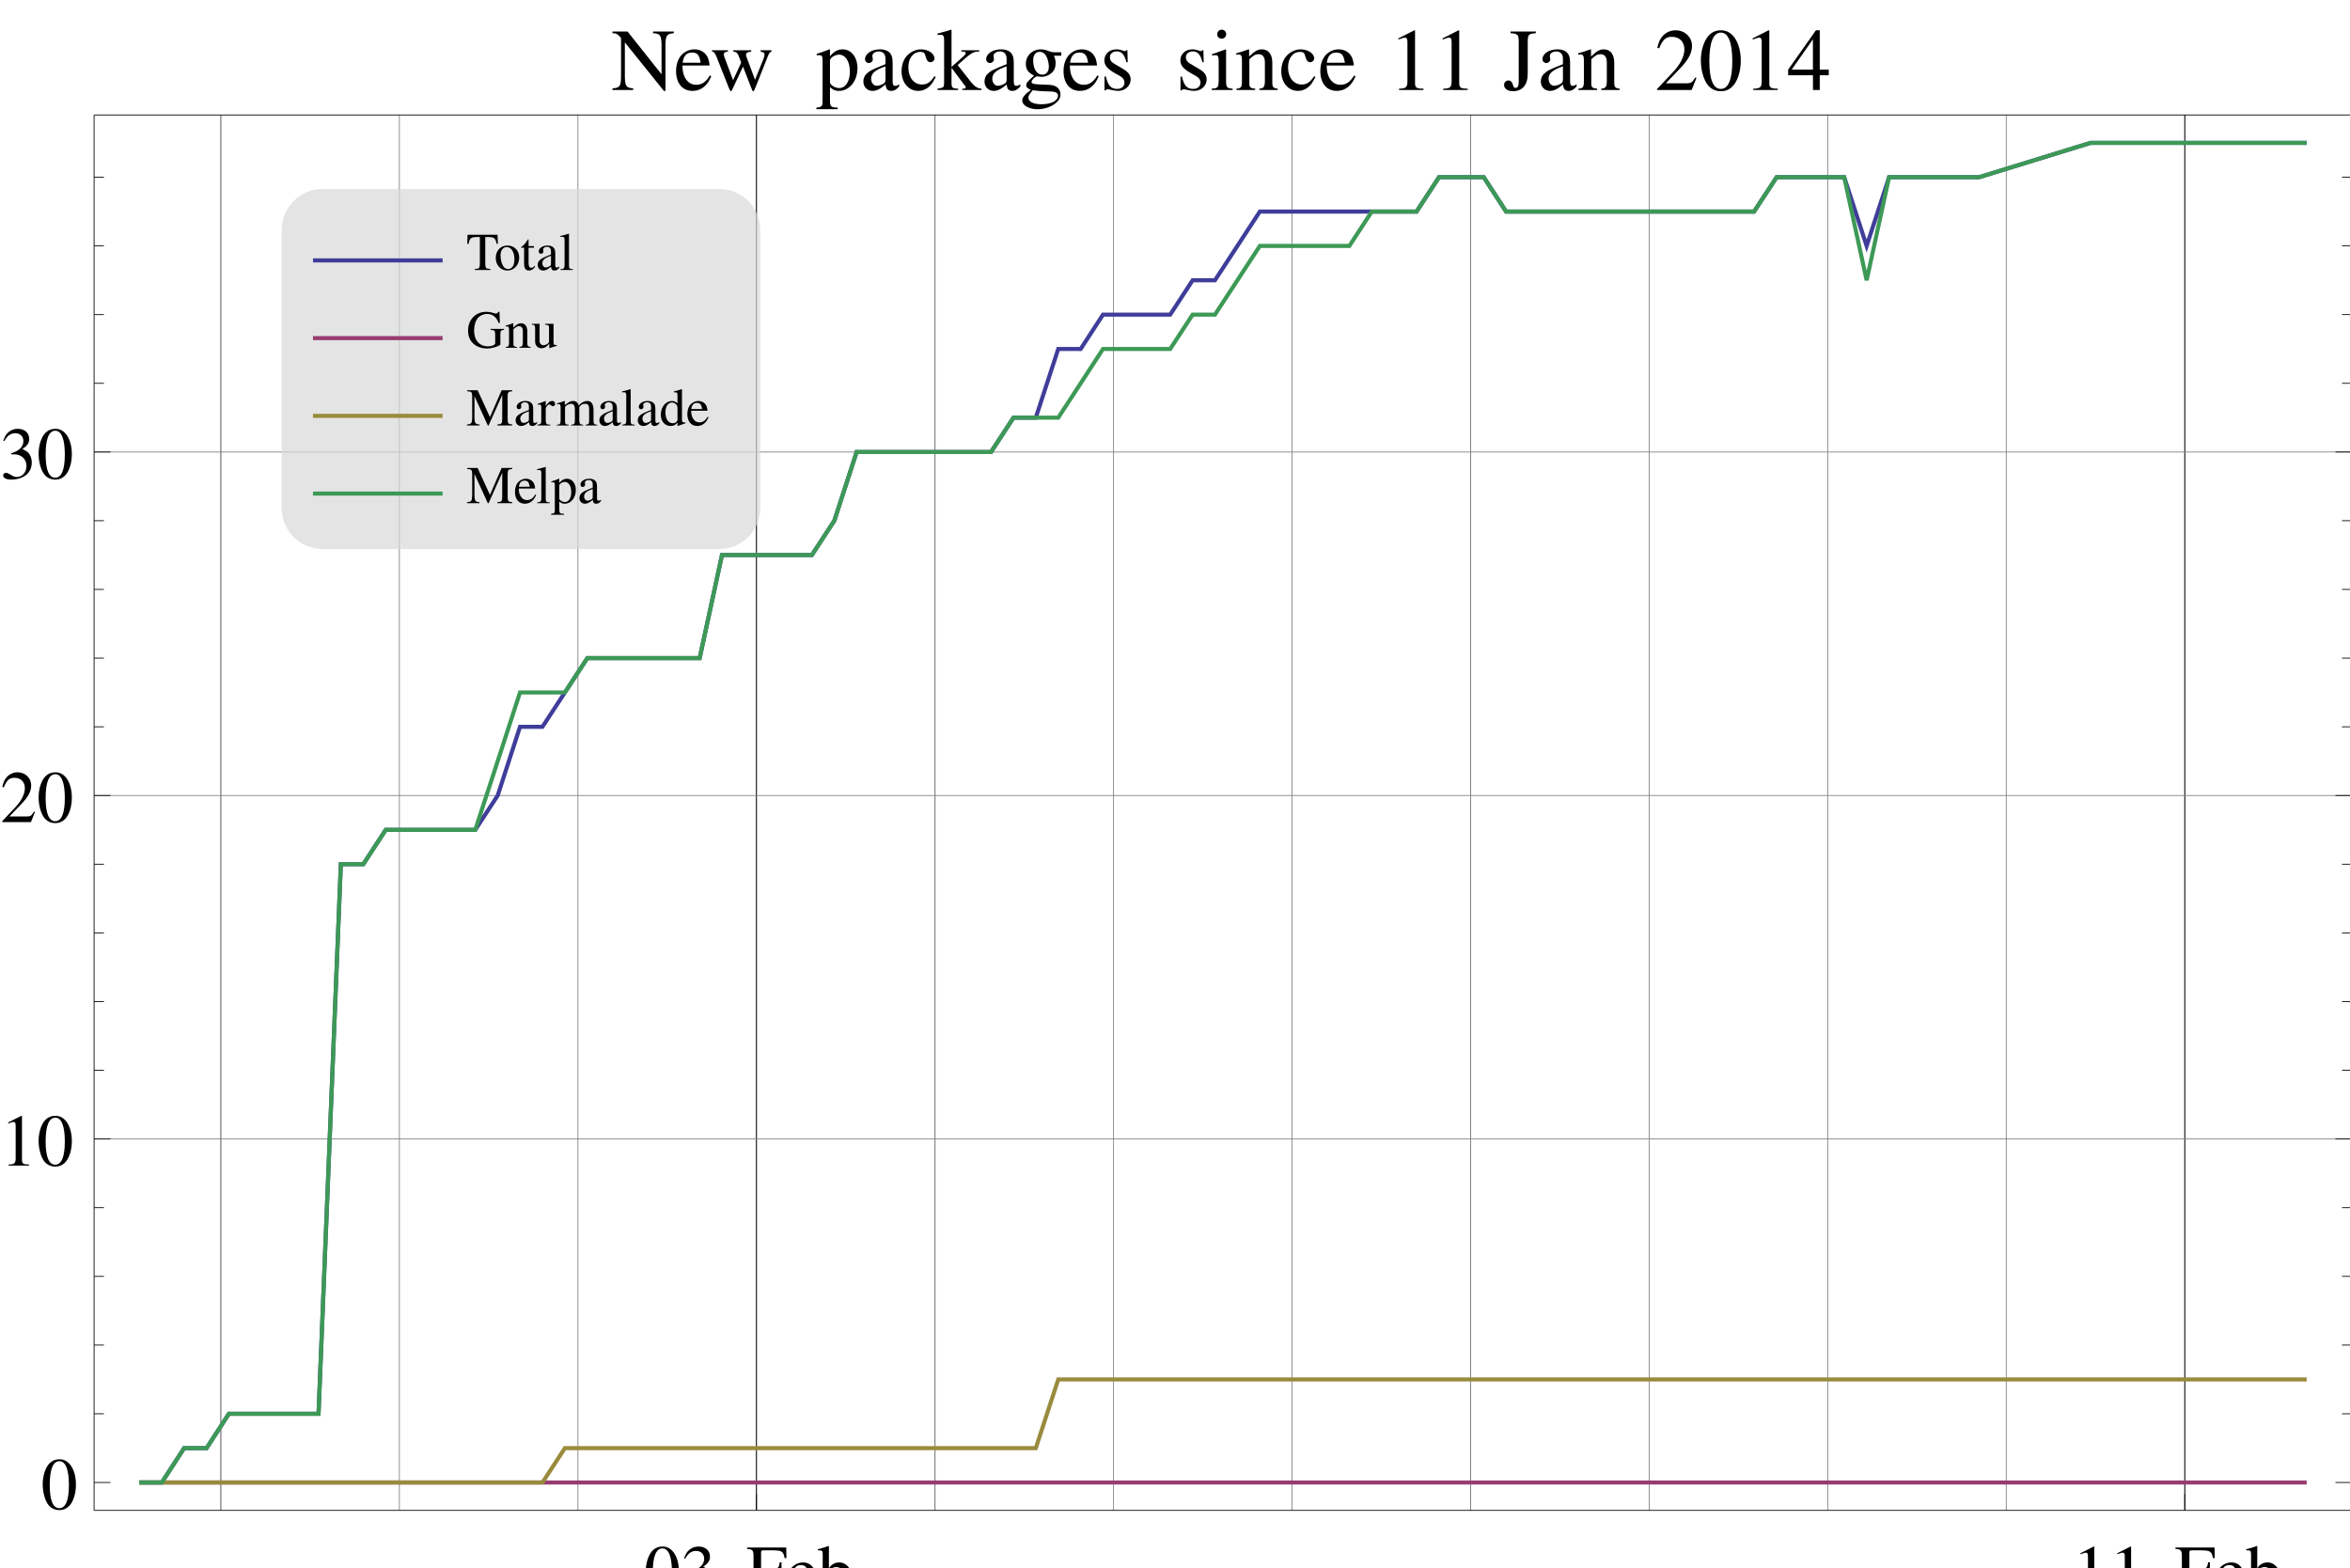
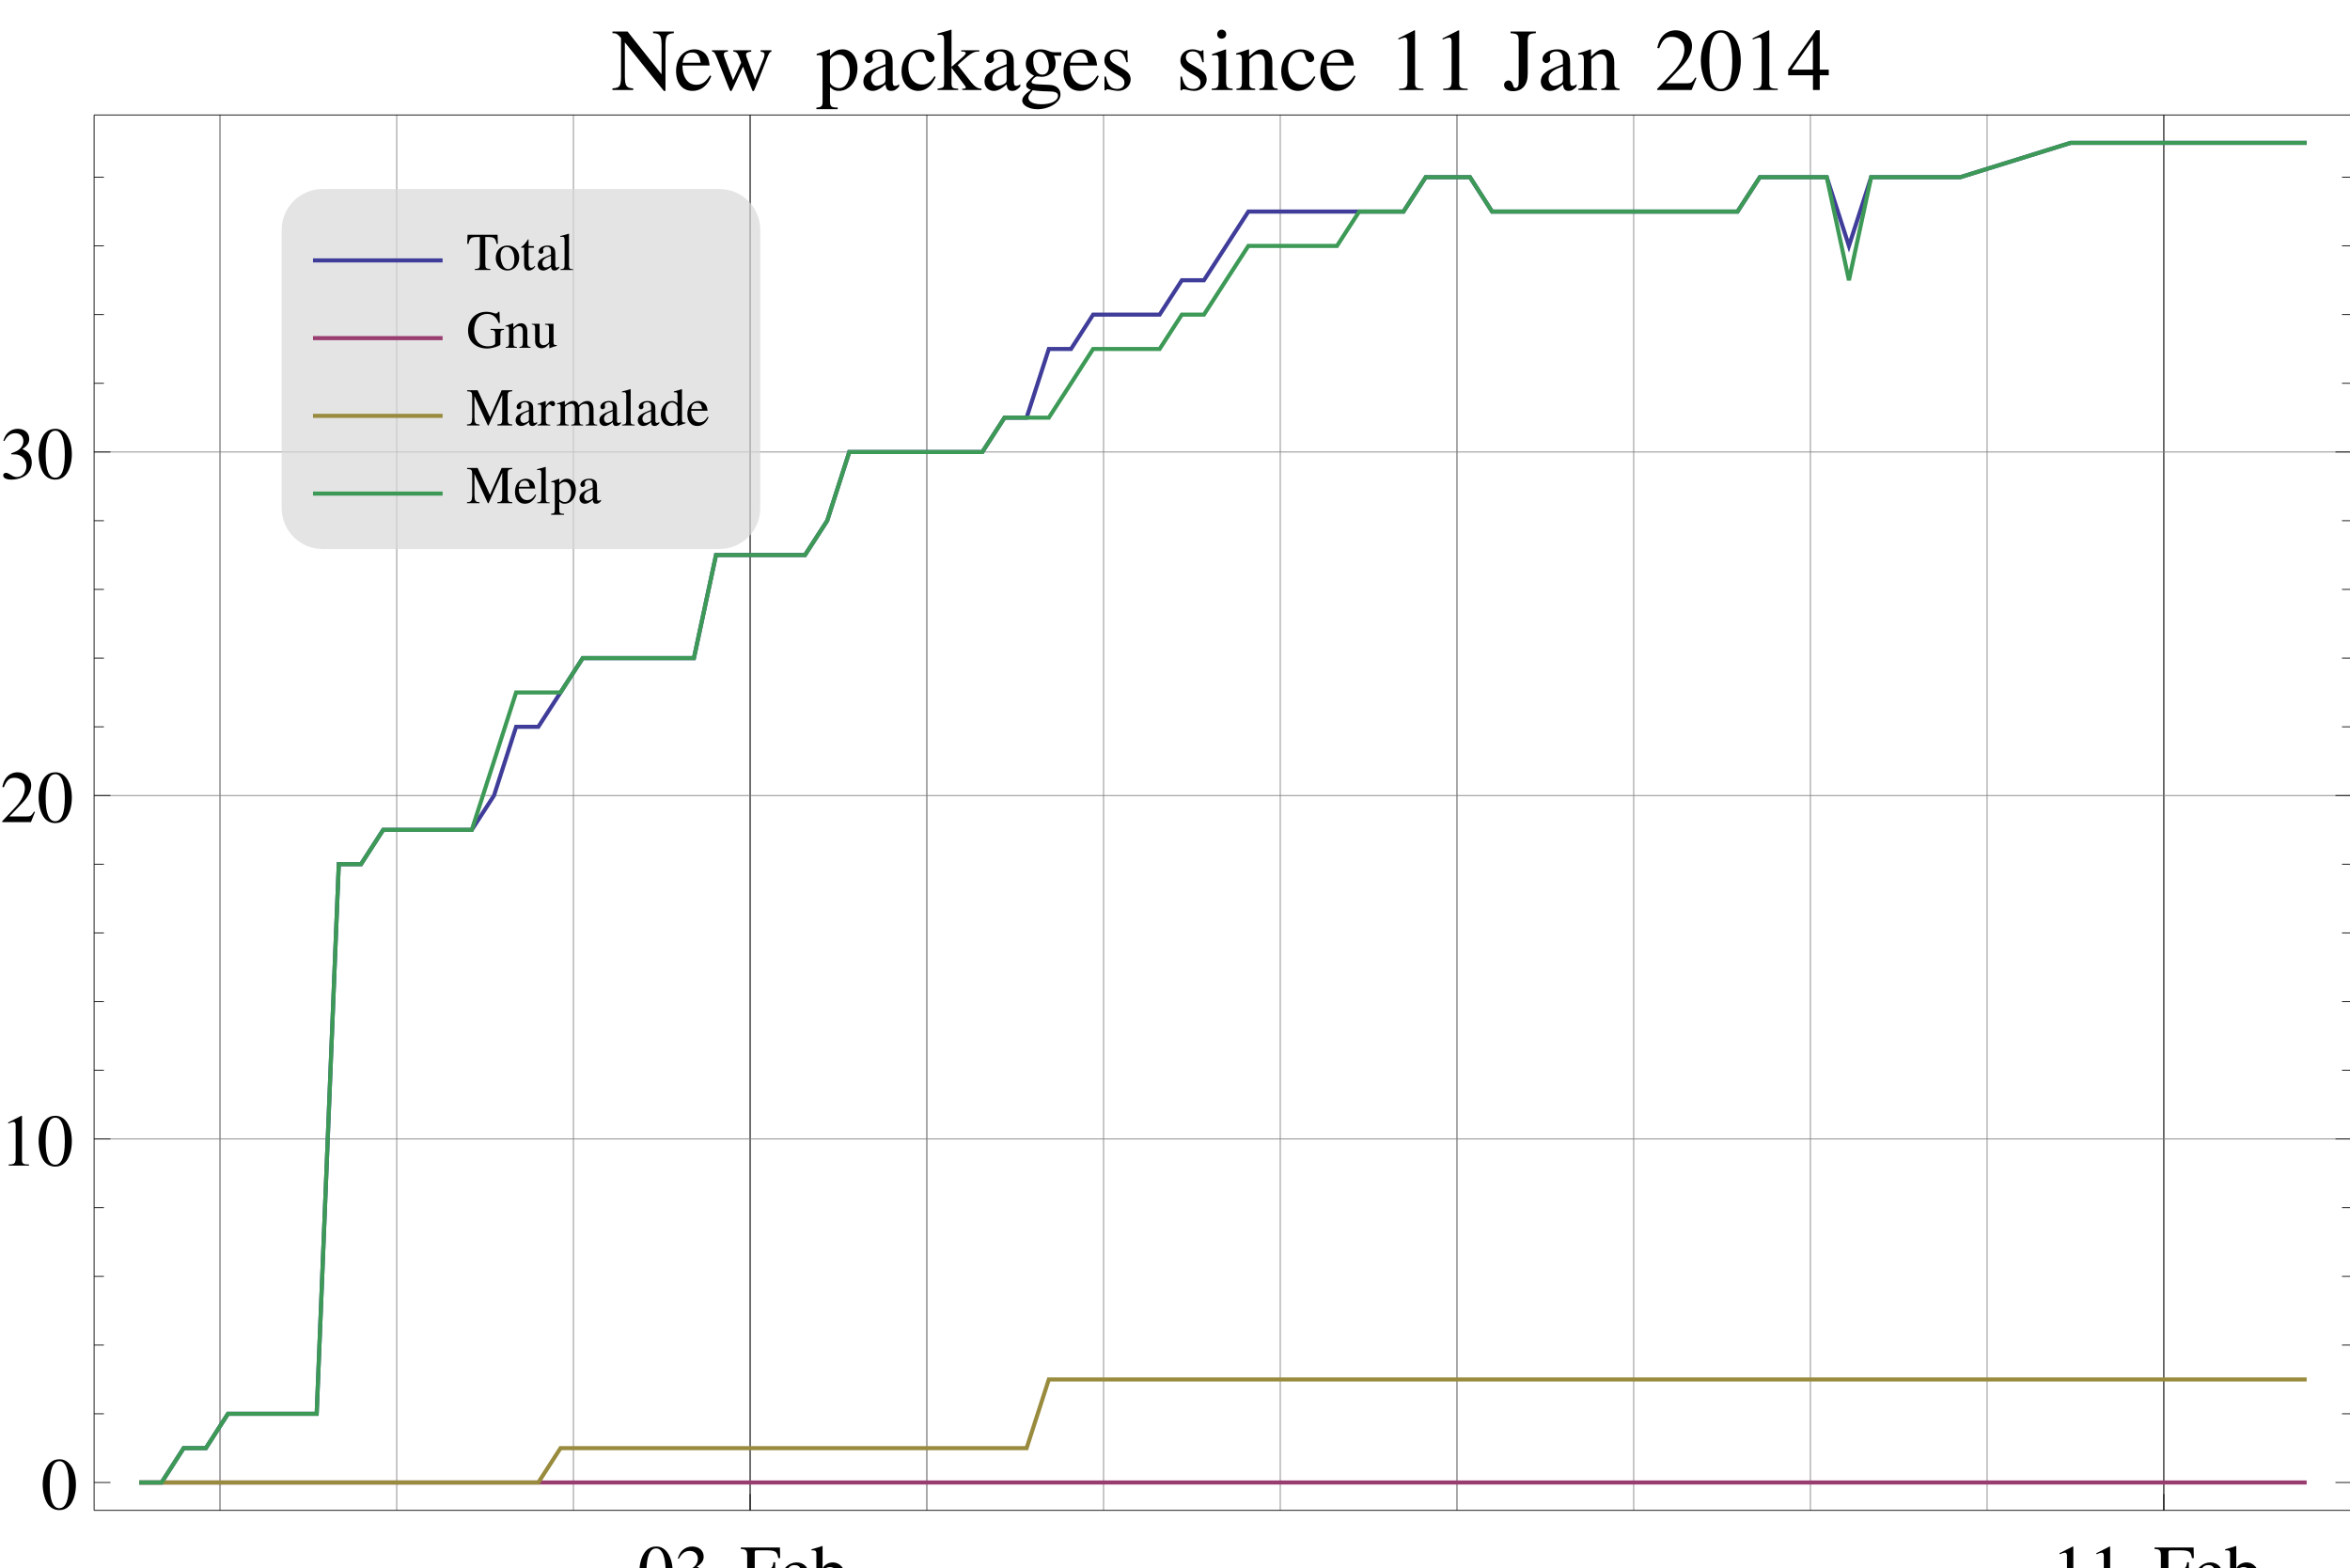
<svg xmlns="http://www.w3.org/2000/svg" version="1.1">
  <g transform="translate(-0, -0)">
    <g transform="matrix(1, 0, 0, 1, 0, 0)" clip-path="url(#cp1)">
      <clipPath id="cp1">
-         <polygon points="23,28 23,370 575,370 575,28 " />
-       </clipPath>
-       <polyline fill="none" stroke-opacity="1" stroke-width="0.2px" stroke="rgb(50.001%,50.001%,50.001%)" points="53.981,369.193 53.981,28.1 " />
+         <polygon points="22,28 22,370 575,370 575,28 " />
+       </clipPath>
+       <polyline fill="none" stroke-opacity="1" stroke-width="0.2px" stroke="rgb(50.001%,50.001%,50.001%)" points="53.777,369.193 53.777,28.1 " />
    </g>
    <g transform="matrix(1, 0, 0, 1, 0, 0)" clip-path="url(#cp2)">
      <clipPath id="cp2">
-         <polygon points="23,28 23,370 575,370 575,28 " />
-       </clipPath>
-       <polyline fill="none" stroke-opacity="1" stroke-width="0.2px" stroke="rgb(50.001%,50.001%,50.001%)" points="53.981,369.193 53.981,28.1 " />
+         <polygon points="22,28 22,370 575,370 575,28 " />
+       </clipPath>
+       <polyline fill="none" stroke-opacity="1" stroke-width="0.2px" stroke="rgb(50.001%,50.001%,50.001%)" points="53.777,369.193 53.777,28.1 " />
    </g>
    <g transform="matrix(1, 0, 0, 1, 0, 0)" clip-path="url(#cp3)">
      <clipPath id="cp3">
-         <polygon points="23,28 23,370 575,370 575,28 " />
-       </clipPath>
-       <polyline fill="none" stroke-opacity="1" stroke-width="0.2px" stroke="rgb(50.001%,50.001%,50.001%)" points="97.625,369.193 97.625,28.1 " />
+         <polygon points="22,28 22,370 575,370 575,28 " />
+       </clipPath>
+       <polyline fill="none" stroke-opacity="1" stroke-width="0.2px" stroke="rgb(50.001%,50.001%,50.001%)" points="96.974,369.193 96.974,28.1 " />
    </g>
    <g transform="matrix(1, 0, 0, 1, 0, 0)" clip-path="url(#cp4)">
      <clipPath id="cp4">
-         <polygon points="23,28 23,370 575,370 575,28 " />
-       </clipPath>
-       <polyline fill="none" stroke-opacity="1" stroke-width="0.2px" stroke="rgb(50.001%,50.001%,50.001%)" points="141.27,369.193 141.27,28.1 " />
+         <polygon points="22,28 22,370 575,370 575,28 " />
+       </clipPath>
+       <polyline fill="none" stroke-opacity="1" stroke-width="0.2px" stroke="rgb(50.001%,50.001%,50.001%)" points="140.171,369.193 140.171,28.1 " />
    </g>
    <g transform="matrix(1, 0, 0, 1, 0, 0)" clip-path="url(#cp5)">
      <clipPath id="cp5">
-         <polygon points="23,28 23,370 575,370 575,28 " />
-       </clipPath>
-       <polyline fill="none" stroke-opacity="1" stroke-width="0.2px" stroke="rgb(50.001%,50.001%,50.001%)" points="184.914,369.193 184.914,28.1 " />
+         <polygon points="22,28 22,370 575,370 575,28 " />
+       </clipPath>
+       <polyline fill="none" stroke-opacity="1" stroke-width="0.2px" stroke="rgb(50.001%,50.001%,50.001%)" points="183.368,369.193 183.368,28.1 " />
    </g>
    <g transform="matrix(1, 0, 0, 1, 0, 0)" clip-path="url(#cp6)">
      <clipPath id="cp6">
-         <polygon points="23,28 23,370 575,370 575,28 " />
-       </clipPath>
-       <polyline fill="none" stroke-opacity="1" stroke-width="0.2px" stroke="rgb(50.001%,50.001%,50.001%)" points="228.558,369.193 228.558,28.1 " />
+         <polygon points="22,28 22,370 575,370 575,28 " />
+       </clipPath>
+       <polyline fill="none" stroke-opacity="1" stroke-width="0.2px" stroke="rgb(50.001%,50.001%,50.001%)" points="226.565,369.193 226.565,28.1 " />
    </g>
    <g transform="matrix(1, 0, 0, 1, 0, 0)" clip-path="url(#cp7)">
      <clipPath id="cp7">
-         <polygon points="23,28 23,370 575,370 575,28 " />
-       </clipPath>
-       <polyline fill="none" stroke-opacity="1" stroke-width="0.2px" stroke="rgb(50.001%,50.001%,50.001%)" points="228.558,369.193 228.558,28.1 " />
+         <polygon points="22,28 22,370 575,370 575,28 " />
+       </clipPath>
+       <polyline fill="none" stroke-opacity="1" stroke-width="0.2px" stroke="rgb(50.001%,50.001%,50.001%)" points="226.565,369.193 226.565,28.1 " />
    </g>
    <g transform="matrix(1, 0, 0, 1, 0, 0)" clip-path="url(#cp8)">
      <clipPath id="cp8">
-         <polygon points="23,28 23,370 575,370 575,28 " />
-       </clipPath>
-       <polyline fill="none" stroke-opacity="1" stroke-width="0.2px" stroke="rgb(50.001%,50.001%,50.001%)" points="272.203,369.193 272.203,28.1 " />
+         <polygon points="22,28 22,370 575,370 575,28 " />
+       </clipPath>
+       <polyline fill="none" stroke-opacity="1" stroke-width="0.2px" stroke="rgb(50.001%,50.001%,50.001%)" points="269.762,369.193 269.762,28.1 " />
    </g>
    <g transform="matrix(1, 0, 0, 1, 0, 0)" clip-path="url(#cp9)">
      <clipPath id="cp9">
-         <polygon points="23,28 23,370 575,370 575,28 " />
-       </clipPath>
-       <polyline fill="none" stroke-opacity="1" stroke-width="0.2px" stroke="rgb(50.001%,50.001%,50.001%)" points="315.847,369.193 315.847,28.1 " />
+         <polygon points="22,28 22,370 575,370 575,28 " />
+       </clipPath>
+       <polyline fill="none" stroke-opacity="1" stroke-width="0.2px" stroke="rgb(50.001%,50.001%,50.001%)" points="312.959,369.193 312.959,28.1 " />
    </g>
    <g transform="matrix(1, 0, 0, 1, 0, 0)" clip-path="url(#cp10)">
      <clipPath id="cp10">
-         <polygon points="23,28 23,370 575,370 575,28 " />
-       </clipPath>
-       <polyline fill="none" stroke-opacity="1" stroke-width="0.2px" stroke="rgb(50.001%,50.001%,50.001%)" points="359.491,369.193 359.491,28.1 " />
+         <polygon points="22,28 22,370 575,370 575,28 " />
+       </clipPath>
+       <polyline fill="none" stroke-opacity="1" stroke-width="0.2px" stroke="rgb(50.001%,50.001%,50.001%)" points="356.156,369.193 356.156,28.1 " />
    </g>
    <g transform="matrix(1, 0, 0, 1, 0, 0)" clip-path="url(#cp11)">
      <clipPath id="cp11">
-         <polygon points="23,28 23,370 575,370 575,28 " />
-       </clipPath>
-       <polyline fill="none" stroke-opacity="1" stroke-width="0.2px" stroke="rgb(50.001%,50.001%,50.001%)" points="359.491,369.193 359.491,28.1 " />
+         <polygon points="22,28 22,370 575,370 575,28 " />
+       </clipPath>
+       <polyline fill="none" stroke-opacity="1" stroke-width="0.2px" stroke="rgb(50.001%,50.001%,50.001%)" points="356.156,369.193 356.156,28.1 " />
    </g>
    <g transform="matrix(1, 0, 0, 1, 0, 0)" clip-path="url(#cp12)">
      <clipPath id="cp12">
-         <polygon points="23,28 23,370 575,370 575,28 " />
-       </clipPath>
-       <polyline fill="none" stroke-opacity="1" stroke-width="0.2px" stroke="rgb(50.001%,50.001%,50.001%)" points="403.136,369.193 403.136,28.1 " />
+         <polygon points="22,28 22,370 575,370 575,28 " />
+       </clipPath>
+       <polyline fill="none" stroke-opacity="1" stroke-width="0.2px" stroke="rgb(50.001%,50.001%,50.001%)" points="399.353,369.193 399.353,28.1 " />
    </g>
    <g transform="matrix(1, 0, 0, 1, 0, 0)" clip-path="url(#cp13)">
      <clipPath id="cp13">
-         <polygon points="23,28 23,370 575,370 575,28 " />
-       </clipPath>
-       <polyline fill="none" stroke-opacity="1" stroke-width="0.2px" stroke="rgb(50.001%,50.001%,50.001%)" points="446.78,369.193 446.78,28.1 " />
+         <polygon points="22,28 22,370 575,370 575,28 " />
+       </clipPath>
+       <polyline fill="none" stroke-opacity="1" stroke-width="0.2px" stroke="rgb(50.001%,50.001%,50.001%)" points="442.55,369.193 442.55,28.1 " />
    </g>
    <g transform="matrix(1, 0, 0, 1, 0, 0)" clip-path="url(#cp14)">
      <clipPath id="cp14">
-         <polygon points="23,28 23,370 575,370 575,28 " />
-       </clipPath>
-       <polyline fill="none" stroke-opacity="1" stroke-width="0.2px" stroke="rgb(50.001%,50.001%,50.001%)" points="490.424,369.193 490.424,28.1 " />
+         <polygon points="22,28 22,370 575,370 575,28 " />
+       </clipPath>
+       <polyline fill="none" stroke-opacity="1" stroke-width="0.2px" stroke="rgb(50.001%,50.001%,50.001%)" points="485.747,369.193 485.747,28.1 " />
    </g>
    <g transform="matrix(1, 0, 0, 1, 0, 0)" clip-path="url(#cp15)">
      <clipPath id="cp15">
-         <polygon points="23,28 23,370 575,370 575,28 " />
-       </clipPath>
-       <polyline fill="none" stroke-opacity="1" stroke-width="0.2px" stroke="rgb(50.001%,50.001%,50.001%)" points="534.069,369.193 534.069,28.1 " />
+         <polygon points="22,28 22,370 575,370 575,28 " />
+       </clipPath>
+       <polyline fill="none" stroke-opacity="1" stroke-width="0.2px" stroke="rgb(50.001%,50.001%,50.001%)" points="528.944,369.193 528.944,28.1 " />
    </g>
    <g transform="matrix(1, 0, 0, 1, 0, 0)" clip-path="url(#cp16)">
      <clipPath id="cp16">
-         <polygon points="23,28 23,370 575,370 575,28 " />
-       </clipPath>
-       <polyline fill="none" stroke-opacity="1" stroke-width="0.2px" stroke="rgb(0%,0%,0%)" points="184.914,369.193 184.914,28.1 " />
+         <polygon points="22,28 22,370 575,370 575,28 " />
+       </clipPath>
+       <polyline fill="none" stroke-opacity="1" stroke-width="0.2px" stroke="rgb(0%,0%,0%)" points="183.368,369.193 183.368,28.1 " />
    </g>
    <g transform="matrix(1, 0, 0, 1, 0, 0)" clip-path="url(#cp17)">
      <clipPath id="cp17">
-         <polygon points="23,28 23,370 575,370 575,28 " />
-       </clipPath>
-       <polyline fill="none" stroke-opacity="1" stroke-width="0.2px" stroke="rgb(0%,0%,0%)" points="534.069,369.193 534.069,28.1 " />
+         <polygon points="22,28 22,370 575,370 575,28 " />
+       </clipPath>
+       <polyline fill="none" stroke-opacity="1" stroke-width="0.2px" stroke="rgb(0%,0%,0%)" points="528.944,369.193 528.944,28.1 " />
    </g>
    <g transform="matrix(1, 0, 0, 1, 0, 0)" clip-path="url(#cp18)">
      <clipPath id="cp18">
-         <polygon points="23,28 23,370 575,370 575,28 " />
+         <polygon points="22,28 22,370 575,370 575,28 " />
      </clipPath>
      <polyline fill="none" stroke-opacity="1" stroke-width="0.2px" stroke="rgb(50.001%,50.001%,50.001%)" points="23,278.41 574.9,278.41 " />
    </g>
    <g transform="matrix(1, 0, 0, 1, 0, 0)" clip-path="url(#cp19)">
      <clipPath id="cp19">
-         <polygon points="23,28 23,370 575,370 575,28 " />
+         <polygon points="22,28 22,370 575,370 575,28 " />
      </clipPath>
      <polyline fill="none" stroke-opacity="1" stroke-width="0.2px" stroke="rgb(50.001%,50.001%,50.001%)" points="23,194.448 574.9,194.448 " />
    </g>
    <g transform="matrix(1, 0, 0, 1, 0, 0)" clip-path="url(#cp20)">
      <clipPath id="cp20">
-         <polygon points="23,28 23,370 575,370 575,28 " />
+         <polygon points="22,28 22,370 575,370 575,28 " />
      </clipPath>
      <polyline fill="none" stroke-opacity="1" stroke-width="0.2px" stroke="rgb(50.001%,50.001%,50.001%)" points="23,110.487 574.9,110.487 " />
    </g>
    <g transform="matrix(1, 0, 0, 1, 0, 0)" clip-path="url(#cp21)">
      <clipPath id="cp21">
-         <polygon points="23,28 23,370 575,370 575,28 " />
-       </clipPath>
-       <polyline fill="none" stroke-opacity="1" stroke-width="1px" stroke="rgb(24.72%,23.999%,60%)" points="34.038,362.371 39.554,362.371 45.01,353.975 50.496,353.975 55.951,345.579 61.437,345.579 66.923,345.579 72.378,345.579 77.864,345.579 83.32,211.241 88.806,211.241 94.291,202.845 99.747,202.845 105.233,202.845 110.719,202.845 116.174,202.845 121.66,194.448 127.116,177.656 132.601,177.656 138.087,169.26 143.573,160.864 149.059,160.864 154.605,160.864 160.061,160.864 165.547,160.864 171.033,160.864 176.488,135.675 182.035,135.675 187.521,135.675 192.976,135.675 198.462,135.675 203.948,127.279 209.403,110.487 214.889,110.487 220.345,110.487 225.831,110.487 231.316,110.487 236.772,110.487 242.258,110.487 247.744,102.091 253.199,102.091 258.685,85.299 264.171,85.299 269.626,76.903 275.112,76.903 280.568,76.903 286.054,76.903 291.54,68.506 296.995,68.506 302.481,60.11 307.967,51.714 313.422,51.714 318.908,51.714 324.364,51.714 329.85,51.714 335.335,51.714 340.791,51.714 346.277,51.714 351.763,43.318 357.218,43.318 362.704,43.318 368.16,51.714 373.645,51.714 379.131,51.714 384.587,51.714 390.133,51.714 395.68,51.714 401.196,51.714 406.742,51.714 412.228,51.714 417.775,51.714 423.261,51.714 428.777,51.714 434.293,43.318 439.809,43.318 445.325,43.318 450.811,43.318 456.297,60.11 461.783,43.318 467.269,43.318 472.785,43.318 478.301,43.318 483.787,43.318 511.034,34.922 514.52,34.922 520.066,34.922 525.522,34.922 531.008,34.922 536.493,34.922 541.979,34.922 547.435,34.922 552.921,34.922 558.376,34.922 563.862,34.922 " />
-       <polyline fill="none" stroke-opacity="1" stroke-width="1px" stroke="rgb(60%,23.999%,44.289%)" points="34.038,362.371 39.554,362.371 45.01,362.371 50.496,362.371 55.951,362.371 61.437,362.371 66.923,362.371 72.378,362.371 77.864,362.371 83.32,362.371 88.806,362.371 94.291,362.371 99.747,362.371 105.233,362.371 110.719,362.371 116.174,362.371 121.66,362.371 127.116,362.371 132.601,362.371 138.087,362.371 143.573,362.371 149.059,362.371 154.605,362.371 160.061,362.371 165.547,362.371 171.033,362.371 176.488,362.371 182.035,362.371 187.521,362.371 192.976,362.371 198.462,362.371 203.948,362.371 209.403,362.371 214.889,362.371 220.345,362.371 225.831,362.371 231.316,362.371 236.772,362.371 242.258,362.371 247.744,362.371 253.199,362.371 258.685,362.371 264.171,362.371 269.626,362.371 275.112,362.371 280.568,362.371 286.054,362.371 291.54,362.371 296.995,362.371 302.481,362.371 307.967,362.371 313.422,362.371 318.908,362.371 324.364,362.371 329.85,362.371 335.335,362.371 340.791,362.371 346.277,362.371 351.763,362.371 357.218,362.371 362.704,362.371 368.16,362.371 373.645,362.371 379.131,362.371 384.587,362.371 390.133,362.371 395.68,362.371 401.196,362.371 406.742,362.371 412.228,362.371 417.775,362.371 423.261,362.371 428.777,362.371 434.293,362.371 439.809,362.371 445.325,362.371 450.811,362.371 456.297,362.371 461.783,362.371 467.269,362.371 472.785,362.371 478.301,362.371 483.787,362.371 511.034,362.371 514.52,362.371 520.066,362.371 525.522,362.371 531.008,362.371 536.493,362.371 541.979,362.371 547.435,362.371 552.921,362.371 558.376,362.371 563.862,362.371 " />
-       <polyline fill="none" stroke-opacity="1" stroke-width="1px" stroke="rgb(60%,54.702%,23.999%)" points="34.038,362.371 39.554,362.371 45.01,362.371 50.496,362.371 55.951,362.371 61.437,362.371 66.923,362.371 72.378,362.371 77.864,362.371 83.32,362.371 88.806,362.371 94.291,362.371 99.747,362.371 105.233,362.371 110.719,362.371 116.174,362.371 121.66,362.371 127.116,362.371 132.601,362.371 138.087,353.975 143.573,353.975 149.059,353.975 154.605,353.975 160.061,353.975 165.547,353.975 171.033,353.975 176.488,353.975 182.035,353.975 187.521,353.975 192.976,353.975 198.462,353.975 203.948,353.975 209.403,353.975 214.889,353.975 220.345,353.975 225.831,353.975 231.316,353.975 236.772,353.975 242.258,353.975 247.744,353.975 253.199,353.975 258.685,337.183 264.171,337.183 269.626,337.183 275.112,337.183 280.568,337.183 286.054,337.183 291.54,337.183 296.995,337.183 302.481,337.183 307.967,337.183 313.422,337.183 318.908,337.183 324.364,337.183 329.85,337.183 335.335,337.183 340.791,337.183 346.277,337.183 351.763,337.183 357.218,337.183 362.704,337.183 368.16,337.183 373.645,337.183 379.131,337.183 384.587,337.183 390.133,337.183 395.68,337.183 401.196,337.183 406.742,337.183 412.228,337.183 417.775,337.183 423.261,337.183 428.777,337.183 434.293,337.183 439.809,337.183 445.325,337.183 450.811,337.183 456.297,337.183 461.783,337.183 467.269,337.183 472.785,337.183 478.301,337.183 483.787,337.183 511.034,337.183 514.52,337.183 520.066,337.183 525.522,337.183 531.008,337.183 536.493,337.183 541.979,337.183 547.435,337.183 552.921,337.183 558.376,337.183 563.862,337.183 " />
-       <polyline fill="none" stroke-opacity="1" stroke-width="1px" stroke="rgb(23.999%,60%,33.692%)" points="34.038,362.371 39.554,362.371 45.01,353.975 50.496,353.975 55.951,345.579 61.437,345.579 66.923,345.579 72.378,345.579 77.864,345.579 83.32,211.241 88.806,211.241 94.291,202.845 99.747,202.845 105.233,202.845 110.719,202.845 116.174,202.845 121.66,186.052 127.116,169.26 132.601,169.26 138.087,169.26 143.573,160.864 149.059,160.864 154.605,160.864 160.061,160.864 165.547,160.864 171.033,160.864 176.488,135.675 182.035,135.675 187.521,135.675 192.976,135.675 198.462,135.675 203.948,127.279 209.403,110.487 214.889,110.487 220.345,110.487 225.831,110.487 231.316,110.487 236.772,110.487 242.258,110.487 247.744,102.091 253.199,102.091 258.685,102.091 264.171,93.695 269.626,85.299 275.112,85.299 280.568,85.299 286.054,85.299 291.54,76.903 296.995,76.903 302.481,68.506 307.967,60.11 313.422,60.11 318.908,60.11 324.364,60.11 329.85,60.11 335.335,51.714 340.791,51.714 346.277,51.714 351.763,43.318 357.218,43.318 362.704,43.318 368.16,51.714 373.645,51.714 379.131,51.714 384.587,51.714 390.133,51.714 395.68,51.714 401.196,51.714 406.742,51.714 412.228,51.714 417.775,51.714 423.261,51.714 428.777,51.714 434.293,43.318 439.809,43.318 445.325,43.318 450.811,43.318 456.297,68.506 461.783,43.318 467.269,43.318 472.785,43.318 478.301,43.318 483.787,43.318 511.034,34.922 514.52,34.922 520.066,34.922 525.522,34.922 531.008,34.922 536.493,34.922 541.979,34.922 547.435,34.922 552.921,34.922 558.376,34.922 563.862,34.922 " />
+         <polygon points="22,28 22,370 575,370 575,28 " />
+       </clipPath>
+       <polyline fill="none" stroke-opacity="1" stroke-width="1px" stroke="rgb(24.72%,23.999%,60%)" points="34.038,362.371 39.498,362.371 44.897,353.975 50.327,353.975 55.727,345.579 61.156,345.579 66.586,345.579 71.985,345.579 77.415,345.579 82.815,211.241 88.244,211.241 93.674,202.845 99.074,202.845 104.503,202.845 109.933,202.845 115.332,202.845 120.762,194.448 126.162,177.656 131.591,177.656 137.021,169.26 142.451,160.864 147.88,160.864 153.37,160.864 158.77,160.864 164.199,160.864 169.629,160.864 175.028,135.675 180.518,135.675 185.948,135.675 191.347,135.675 196.777,135.675 202.207,127.279 207.606,110.487 213.036,110.487 218.435,110.487 223.865,110.487 229.295,110.487 234.694,110.487 240.124,110.487 245.554,102.091 250.953,102.091 256.383,85.299 261.813,85.299 267.212,76.903 272.642,76.903 278.041,76.903 283.471,76.903 288.901,68.506 294.3,68.506 299.73,60.11 305.16,51.714 310.559,51.714 315.989,51.714 321.388,51.714 326.818,51.714 332.248,51.714 337.647,51.714 343.077,51.714 348.507,43.318 353.906,43.318 359.336,43.318 364.736,51.714 370.165,51.714 375.595,51.714 380.994,51.714 386.484,51.714 391.974,51.714 397.433,51.714 402.923,51.714 408.353,51.714 413.842,51.714 419.272,51.714 424.731,51.714 430.191,43.318 435.651,43.318 441.11,43.318 446.54,43.318 451.97,60.11 457.399,43.318 462.829,43.318 468.288,43.318 473.748,43.318 479.178,43.318 506.146,34.922 509.596,34.922 515.085,34.922 520.485,34.922 525.915,34.922 531.344,34.922 536.774,34.922 542.173,34.922 547.603,34.922 553.003,34.922 558.432,34.922 563.862,34.922 " />
+       <polyline fill="none" stroke-opacity="1" stroke-width="1px" stroke="rgb(60%,23.999%,44.289%)" points="34.038,362.371 39.498,362.371 44.897,362.371 50.327,362.371 55.727,362.371 61.156,362.371 66.586,362.371 71.985,362.371 77.415,362.371 82.815,362.371 88.244,362.371 93.674,362.371 99.074,362.371 104.503,362.371 109.933,362.371 115.332,362.371 120.762,362.371 126.162,362.371 131.591,362.371 137.021,362.371 142.451,362.371 147.88,362.371 153.37,362.371 158.77,362.371 164.199,362.371 169.629,362.371 175.028,362.371 180.518,362.371 185.948,362.371 191.347,362.371 196.777,362.371 202.207,362.371 207.606,362.371 213.036,362.371 218.435,362.371 223.865,362.371 229.295,362.371 234.694,362.371 240.124,362.371 245.554,362.371 250.953,362.371 256.383,362.371 261.813,362.371 267.212,362.371 272.642,362.371 278.041,362.371 283.471,362.371 288.901,362.371 294.3,362.371 299.73,362.371 305.16,362.371 310.559,362.371 315.989,362.371 321.388,362.371 326.818,362.371 332.248,362.371 337.647,362.371 343.077,362.371 348.507,362.371 353.906,362.371 359.336,362.371 364.736,362.371 370.165,362.371 375.595,362.371 380.994,362.371 386.484,362.371 391.974,362.371 397.433,362.371 402.923,362.371 408.353,362.371 413.842,362.371 419.272,362.371 424.731,362.371 430.191,362.371 435.651,362.371 441.11,362.371 446.54,362.371 451.97,362.371 457.399,362.371 462.829,362.371 468.288,362.371 473.748,362.371 479.178,362.371 506.146,362.371 509.596,362.371 515.085,362.371 520.485,362.371 525.915,362.371 531.344,362.371 536.774,362.371 542.173,362.371 547.603,362.371 553.003,362.371 558.432,362.371 563.862,362.371 " />
+       <polyline fill="none" stroke-opacity="1" stroke-width="1px" stroke="rgb(60%,54.702%,23.999%)" points="34.038,362.371 39.498,362.371 44.897,362.371 50.327,362.371 55.727,362.371 61.156,362.371 66.586,362.371 71.985,362.371 77.415,362.371 82.815,362.371 88.244,362.371 93.674,362.371 99.074,362.371 104.503,362.371 109.933,362.371 115.332,362.371 120.762,362.371 126.162,362.371 131.591,362.371 137.021,353.975 142.451,353.975 147.88,353.975 153.37,353.975 158.77,353.975 164.199,353.975 169.629,353.975 175.028,353.975 180.518,353.975 185.948,353.975 191.347,353.975 196.777,353.975 202.207,353.975 207.606,353.975 213.036,353.975 218.435,353.975 223.865,353.975 229.295,353.975 234.694,353.975 240.124,353.975 245.554,353.975 250.953,353.975 256.383,337.183 261.813,337.183 267.212,337.183 272.642,337.183 278.041,337.183 283.471,337.183 288.901,337.183 294.3,337.183 299.73,337.183 305.16,337.183 310.559,337.183 315.989,337.183 321.388,337.183 326.818,337.183 332.248,337.183 337.647,337.183 343.077,337.183 348.507,337.183 353.906,337.183 359.336,337.183 364.736,337.183 370.165,337.183 375.595,337.183 380.994,337.183 386.484,337.183 391.974,337.183 397.433,337.183 402.923,337.183 408.353,337.183 413.842,337.183 419.272,337.183 424.731,337.183 430.191,337.183 435.651,337.183 441.11,337.183 446.54,337.183 451.97,337.183 457.399,337.183 462.829,337.183 468.288,337.183 473.748,337.183 479.178,337.183 506.146,337.183 509.596,337.183 515.085,337.183 520.485,337.183 525.915,337.183 531.344,337.183 536.774,337.183 542.173,337.183 547.603,337.183 553.003,337.183 558.432,337.183 563.862,337.183 " />
+       <polyline fill="none" stroke-opacity="1" stroke-width="1px" stroke="rgb(23.999%,60%,33.692%)" points="34.038,362.371 39.498,362.371 44.897,353.975 50.327,353.975 55.727,345.579 61.156,345.579 66.586,345.579 71.985,345.579 77.415,345.579 82.815,211.241 88.244,211.241 93.674,202.845 99.074,202.845 104.503,202.845 109.933,202.845 115.332,202.845 120.762,186.052 126.162,169.26 131.591,169.26 137.021,169.26 142.451,160.864 147.88,160.864 153.37,160.864 158.77,160.864 164.199,160.864 169.629,160.864 175.028,135.675 180.518,135.675 185.948,135.675 191.347,135.675 196.777,135.675 202.207,127.279 207.606,110.487 213.036,110.487 218.435,110.487 223.865,110.487 229.295,110.487 234.694,110.487 240.124,110.487 245.554,102.091 250.953,102.091 256.383,102.091 261.813,93.695 267.212,85.299 272.642,85.299 278.041,85.299 283.471,85.299 288.901,76.903 294.3,76.903 299.73,68.506 305.16,60.11 310.559,60.11 315.989,60.11 321.388,60.11 326.818,60.11 332.248,51.714 337.647,51.714 343.077,51.714 348.507,43.318 353.906,43.318 359.336,43.318 364.736,51.714 370.165,51.714 375.595,51.714 380.994,51.714 386.484,51.714 391.974,51.714 397.433,51.714 402.923,51.714 408.353,51.714 413.842,51.714 419.272,51.714 424.731,51.714 430.191,43.318 435.651,43.318 441.11,43.318 446.54,43.318 451.97,68.506 457.399,43.318 462.829,43.318 468.288,43.318 473.748,43.318 479.178,43.318 506.146,34.922 509.596,34.922 515.085,34.922 520.485,34.922 525.915,34.922 531.344,34.922 536.774,34.922 542.173,34.922 547.603,34.922 553.003,34.922 558.432,34.922 563.862,34.922 " />
    </g>
    <g transform="matrix(1, 0, 0, 1, 0, 0)" clip-path="url(#cp22)">
      <clipPath id="cp22">
        <polygon points="0,0 0,396 576,396 576,0 " />
      </clipPath>
      <polyline fill="none" stroke-opacity="1" stroke-width="0.2px" stroke="rgb(0%,0%,0%)" points="574.9,369.193 23,369.193 " />
      <polyline fill="none" stroke-opacity="1" stroke-width="0.2px" stroke="rgb(0%,0%,0%)" points="23,369.193 23,28.1 " />
      <polyline fill="none" stroke-opacity="1" stroke-width="0.2px" stroke="rgb(0%,0%,0%)" points="23,28.1 574.9,28.1 " />
      <polyline fill="none" stroke-opacity="1" stroke-width="0.2px" stroke="rgb(0%,0%,0%)" points="574.9,28.1 574.9,369.193 " />
-       <polyline fill="none" stroke-opacity="1" stroke-width="0.2px" stroke="rgb(0%,0%,0%)" points="184.914,369.193 184.914,365.193 " />
-     </g>
-     <g transform="matrix(1, 0, 0, 1, 157.414, 372.193)" clip-path="url(#cp23)">
+       <polyline fill="none" stroke-opacity="1" stroke-width="0.2px" stroke="rgb(0%,0%,0%)" points="183.368,369.193 183.368,365.193 " />
+     </g>
+     <g transform="matrix(1, 0, 0, 1, 155.8679, 372.193)" clip-path="url(#cp23)">
      <clipPath id="cp23">
-         <polygon points="-1.414,-1.193 -1.414,23.807 56.586,23.807 56.586,-1.193 " />
+         <polygon points="-1.868,-1.193 -1.868,23.807 56.132,23.807 56.132,-1.193 " />
      </clipPath>
      <text x="0" y="18" font-family="Times" font-size="18px" fill="rgb(0%,0%,0%)">03</text>
      <text x="25" y="18" font-family="Times" font-size="18px" fill="rgb(0%,0%,0%)">Feb</text>
    </g>
    <g transform="matrix(1, 0, 0, 1, 0, 0)" clip-path="url(#cp24)">
      <clipPath id="cp24">
        <polygon points="0,0 0,396 576,396 576,0 " />
      </clipPath>
-       <polyline fill="none" stroke-opacity="1" stroke-width="0.2px" stroke="rgb(0%,0%,0%)" points="534.069,369.193 534.069,365.193 " />
-     </g>
-     <g transform="matrix(1, 0, 0, 1, 506.5687, 372.193)" clip-path="url(#cp25)">
+       <polyline fill="none" stroke-opacity="1" stroke-width="0.2px" stroke="rgb(0%,0%,0%)" points="528.944,369.193 528.944,365.193 " />
+     </g>
+     <g transform="matrix(1, 0, 0, 1, 501.4444, 372.193)" clip-path="url(#cp25)">
      <clipPath id="cp25">
-         <polygon points="-1.569,-1.193 -1.569,23.807 56.431,23.807 56.431,-1.193 " />
+         <polygon points="-1.444,-1.193 -1.444,23.807 56.556,23.807 56.556,-1.193 " />
      </clipPath>
      <text x="0" y="18" font-family="Times" font-size="18px" fill="rgb(0%,0%,0%)">11</text>
      <text x="25" y="18" font-family="Times" font-size="18px" fill="rgb(0%,0%,0%)">Feb</text>
    </g>
    <g transform="matrix(1, 0, 0, 1, 0, 0)" clip-path="url(#cp26)">
      <clipPath id="cp26">
        <polygon points="0,0 0,396 576,396 576,0 " />
      </clipPath>
      <polyline fill="none" stroke-opacity="1" stroke-width="0.2px" stroke="rgb(0%,0%,0%)" points="23,362.371 27,362.371 " />
    </g>
    <g transform="matrix(1, 0, 0, 1, 10, 350.8711)" clip-path="url(#cp27)">
      <clipPath id="cp27">
-         <polygon points="-1,-1.871 -1,24.129 11,24.129 11,-1.871 " />
+         <polygon points="-2,-1.871 -2,24.129 11,24.129 11,-1.871 " />
      </clipPath>
      <text x="0" y="18" font-family="Times" font-size="18px" fill="rgb(0%,0%,0%)">0</text>
    </g>
    <g transform="matrix(1, 0, 0, 1, 0, 0)" clip-path="url(#cp28)">
      <clipPath id="cp28">
        <polygon points="0,0 0,396 576,396 576,0 " />
      </clipPath>
      <polyline fill="none" stroke-opacity="1" stroke-width="0.2px" stroke="rgb(0%,0%,0%)" points="23,345.579 25.4,345.579 " />
    </g>
    <g transform="matrix(1, 0, 0, 1, 0, 0)" clip-path="url(#cp29)">
      <clipPath id="cp29">
        <polygon points="0,0 0,396 576,396 576,0 " />
      </clipPath>
      <polyline fill="none" stroke-opacity="1" stroke-width="0.2px" stroke="rgb(0%,0%,0%)" points="23,328.787 25.4,328.787 " />
    </g>
    <g transform="matrix(1, 0, 0, 1, 0, 0)" clip-path="url(#cp30)">
      <clipPath id="cp30">
        <polygon points="0,0 0,396 576,396 576,0 " />
      </clipPath>
      <polyline fill="none" stroke-opacity="1" stroke-width="0.2px" stroke="rgb(0%,0%,0%)" points="23,311.994 25.4,311.994 " />
    </g>
    <g transform="matrix(1, 0, 0, 1, 0, 0)" clip-path="url(#cp31)">
      <clipPath id="cp31">
        <polygon points="0,0 0,396 576,396 576,0 " />
      </clipPath>
      <polyline fill="none" stroke-opacity="1" stroke-width="0.2px" stroke="rgb(0%,0%,0%)" points="23,295.202 25.4,295.202 " />
    </g>
    <g transform="matrix(1, 0, 0, 1, 0, 0)" clip-path="url(#cp32)">
      <clipPath id="cp32">
        <polygon points="0,0 0,396 576,396 576,0 " />
      </clipPath>
      <polyline fill="none" stroke-opacity="1" stroke-width="0.2px" stroke="rgb(0%,0%,0%)" points="23,278.41 27,278.41 " />
    </g>
-     <g transform="matrix(1, 0, 0, 1, 0, 266.9098)" clip-path="url(#cp33)">
+     <g transform="matrix(1, 0, 0, 1, -0, 266.9098)" clip-path="url(#cp33)">
      <clipPath id="cp33">
-         <polygon points="0,-1.91 0,24.09 21,24.09 21,-1.91 " />
+         <polygon points="2.32831e-10,-1.91 2.32831e-10,24.09 21,24.09 21,-1.91 " />
      </clipPath>
      <text x="0" y="18" font-family="Times" font-size="18px" fill="rgb(0%,0%,0%)">10</text>
    </g>
    <g transform="matrix(1, 0, 0, 1, 0, 0)" clip-path="url(#cp34)">
      <clipPath id="cp34">
        <polygon points="0,0 0,396 576,396 576,0 " />
      </clipPath>
      <polyline fill="none" stroke-opacity="1" stroke-width="0.2px" stroke="rgb(0%,0%,0%)" points="23,261.617 25.4,261.617 " />
    </g>
    <g transform="matrix(1, 0, 0, 1, 0, 0)" clip-path="url(#cp35)">
      <clipPath id="cp35">
        <polygon points="0,0 0,396 576,396 576,0 " />
      </clipPath>
      <polyline fill="none" stroke-opacity="1" stroke-width="0.2px" stroke="rgb(0%,0%,0%)" points="23,244.825 25.4,244.825 " />
    </g>
    <g transform="matrix(1, 0, 0, 1, 0, 0)" clip-path="url(#cp36)">
      <clipPath id="cp36">
        <polygon points="0,0 0,396 576,396 576,0 " />
      </clipPath>
      <polyline fill="none" stroke-opacity="1" stroke-width="0.2px" stroke="rgb(0%,0%,0%)" points="23,228.033 25.4,228.033 " />
    </g>
    <g transform="matrix(1, 0, 0, 1, 0, 0)" clip-path="url(#cp37)">
      <clipPath id="cp37">
        <polygon points="0,0 0,396 576,396 576,0 " />
      </clipPath>
      <polyline fill="none" stroke-opacity="1" stroke-width="0.2px" stroke="rgb(0%,0%,0%)" points="23,211.241 25.4,211.241 " />
    </g>
    <g transform="matrix(1, 0, 0, 1, 0, 0)" clip-path="url(#cp38)">
      <clipPath id="cp38">
        <polygon points="0,0 0,396 576,396 576,0 " />
      </clipPath>
      <polyline fill="none" stroke-opacity="1" stroke-width="0.2px" stroke="rgb(0%,0%,0%)" points="23,194.448 27,194.448 " />
    </g>
-     <g transform="matrix(1, 0, 0, 1, 0, 182.9484)" clip-path="url(#cp39)">
+     <g transform="matrix(1, 0, 0, 1, -0, 182.9484)" clip-path="url(#cp39)">
      <clipPath id="cp39">
-         <polygon points="0,-1.948 0,24.052 21,24.052 21,-1.948 " />
+         <polygon points="2.32831e-10,-1.948 2.32831e-10,24.052 21,24.052 21,-1.948 " />
      </clipPath>
      <text x="0" y="18" font-family="Times" font-size="18px" fill="rgb(0%,0%,0%)">20</text>
    </g>
    <g transform="matrix(1, 0, 0, 1, 0, 0)" clip-path="url(#cp40)">
      <clipPath id="cp40">
        <polygon points="0,0 0,396 576,396 576,0 " />
      </clipPath>
      <polyline fill="none" stroke-opacity="1" stroke-width="0.2px" stroke="rgb(0%,0%,0%)" points="23,177.656 25.4,177.656 " />
    </g>
    <g transform="matrix(1, 0, 0, 1, 0, 0)" clip-path="url(#cp41)">
      <clipPath id="cp41">
        <polygon points="0,0 0,396 576,396 576,0 " />
      </clipPath>
      <polyline fill="none" stroke-opacity="1" stroke-width="0.2px" stroke="rgb(0%,0%,0%)" points="23,160.864 25.4,160.864 " />
    </g>
    <g transform="matrix(1, 0, 0, 1, 0, 0)" clip-path="url(#cp42)">
      <clipPath id="cp42">
        <polygon points="0,0 0,396 576,396 576,0 " />
      </clipPath>
      <polyline fill="none" stroke-opacity="1" stroke-width="0.2px" stroke="rgb(0%,0%,0%)" points="23,144.072 25.4,144.072 " />
    </g>
    <g transform="matrix(1, 0, 0, 1, 0, 0)" clip-path="url(#cp43)">
      <clipPath id="cp43">
        <polygon points="0,0 0,396 576,396 576,0 " />
      </clipPath>
      <polyline fill="none" stroke-opacity="1" stroke-width="0.2px" stroke="rgb(0%,0%,0%)" points="23,127.279 25.4,127.279 " />
    </g>
    <g transform="matrix(1, 0, 0, 1, 0, 0)" clip-path="url(#cp44)">
      <clipPath id="cp44">
        <polygon points="0,0 0,396 576,396 576,0 " />
      </clipPath>
      <polyline fill="none" stroke-opacity="1" stroke-width="0.2px" stroke="rgb(0%,0%,0%)" points="23,110.487 27,110.487 " />
    </g>
-     <g transform="matrix(1, 0, 0, 1, 0, 98.98707)" clip-path="url(#cp45)">
+     <g transform="matrix(1, 0, 0, 1, -0, 98.98707)" clip-path="url(#cp45)">
      <clipPath id="cp45">
-         <polygon points="0,-1.987 0,24.013 21,24.013 21,-1.987 " />
+         <polygon points="2.32831e-10,-1.987 2.32831e-10,24.013 21,24.013 21,-1.987 " />
      </clipPath>
      <text x="0" y="18" font-family="Times" font-size="18px" fill="rgb(0%,0%,0%)">30</text>
    </g>
    <g transform="matrix(1, 0, 0, 1, 0, 0)" clip-path="url(#cp46)">
      <clipPath id="cp46">
        <polygon points="0,0 0,396 576,396 576,0 " />
      </clipPath>
      <polyline fill="none" stroke-opacity="1" stroke-width="0.2px" stroke="rgb(0%,0%,0%)" points="23,93.695 25.4,93.695 " />
    </g>
    <g transform="matrix(1, 0, 0, 1, 0, 0)" clip-path="url(#cp47)">
      <clipPath id="cp47">
        <polygon points="0,0 0,396 576,396 576,0 " />
      </clipPath>
      <polyline fill="none" stroke-opacity="1" stroke-width="0.2px" stroke="rgb(0%,0%,0%)" points="23,76.903 25.4,76.903 " />
    </g>
    <g transform="matrix(1, 0, 0, 1, 0, 0)" clip-path="url(#cp48)">
      <clipPath id="cp48">
        <polygon points="0,0 0,396 576,396 576,0 " />
      </clipPath>
      <polyline fill="none" stroke-opacity="1" stroke-width="0.2px" stroke="rgb(0%,0%,0%)" points="23,60.11 25.4,60.11 " />
    </g>
    <g transform="matrix(1, 0, 0, 1, 0, 0)" clip-path="url(#cp49)">
      <clipPath id="cp49">
        <polygon points="0,0 0,396 576,396 576,0 " />
      </clipPath>
      <polyline fill="none" stroke-opacity="1" stroke-width="0.2px" stroke="rgb(0%,0%,0%)" points="23,43.318 25.4,43.318 " />
    </g>
    <g transform="matrix(1, 0, 0, 1, 0, 0)" clip-path="url(#cp50)">
      <clipPath id="cp50">
        <polygon points="0,0 0,396 576,396 576,0 " />
      </clipPath>
      <polyline fill="none" stroke-opacity="1" stroke-width="0.2px" stroke="rgb(0%,0%,0%)" points="574.9,362.371 570.9,362.371 " />
    </g>
    <g transform="matrix(1, 0, 0, 1, 0, 0)" clip-path="url(#cp51)">
      <clipPath id="cp51">
        <polygon points="0,0 0,396 576,396 576,0 " />
      </clipPath>
      <polyline fill="none" stroke-opacity="1" stroke-width="0.2px" stroke="rgb(0%,0%,0%)" points="574.9,345.579 572.5,345.579 " />
    </g>
    <g transform="matrix(1, 0, 0, 1, 0, 0)" clip-path="url(#cp52)">
      <clipPath id="cp52">
        <polygon points="0,0 0,396 576,396 576,0 " />
      </clipPath>
      <polyline fill="none" stroke-opacity="1" stroke-width="0.2px" stroke="rgb(0%,0%,0%)" points="574.9,328.787 572.5,328.787 " />
    </g>
    <g transform="matrix(1, 0, 0, 1, 0, 0)" clip-path="url(#cp53)">
      <clipPath id="cp53">
        <polygon points="0,0 0,396 576,396 576,0 " />
      </clipPath>
      <polyline fill="none" stroke-opacity="1" stroke-width="0.2px" stroke="rgb(0%,0%,0%)" points="574.9,311.994 572.5,311.994 " />
    </g>
    <g transform="matrix(1, 0, 0, 1, 0, 0)" clip-path="url(#cp54)">
      <clipPath id="cp54">
        <polygon points="0,0 0,396 576,396 576,0 " />
      </clipPath>
      <polyline fill="none" stroke-opacity="1" stroke-width="0.2px" stroke="rgb(0%,0%,0%)" points="574.9,295.202 572.5,295.202 " />
    </g>
    <g transform="matrix(1, 0, 0, 1, 0, 0)" clip-path="url(#cp55)">
      <clipPath id="cp55">
        <polygon points="0,0 0,396 576,396 576,0 " />
      </clipPath>
      <polyline fill="none" stroke-opacity="1" stroke-width="0.2px" stroke="rgb(0%,0%,0%)" points="574.9,278.41 570.9,278.41 " />
    </g>
    <g transform="matrix(1, 0, 0, 1, 0, 0)" clip-path="url(#cp56)">
      <clipPath id="cp56">
        <polygon points="0,0 0,396 576,396 576,0 " />
      </clipPath>
      <polyline fill="none" stroke-opacity="1" stroke-width="0.2px" stroke="rgb(0%,0%,0%)" points="574.9,261.617 572.5,261.617 " />
    </g>
    <g transform="matrix(1, 0, 0, 1, 0, 0)" clip-path="url(#cp57)">
      <clipPath id="cp57">
        <polygon points="0,0 0,396 576,396 576,0 " />
      </clipPath>
      <polyline fill="none" stroke-opacity="1" stroke-width="0.2px" stroke="rgb(0%,0%,0%)" points="574.9,244.825 572.5,244.825 " />
    </g>
    <g transform="matrix(1, 0, 0, 1, 0, 0)" clip-path="url(#cp58)">
      <clipPath id="cp58">
        <polygon points="0,0 0,396 576,396 576,0 " />
      </clipPath>
      <polyline fill="none" stroke-opacity="1" stroke-width="0.2px" stroke="rgb(0%,0%,0%)" points="574.9,228.033 572.5,228.033 " />
    </g>
    <g transform="matrix(1, 0, 0, 1, 0, 0)" clip-path="url(#cp59)">
      <clipPath id="cp59">
        <polygon points="0,0 0,396 576,396 576,0 " />
      </clipPath>
      <polyline fill="none" stroke-opacity="1" stroke-width="0.2px" stroke="rgb(0%,0%,0%)" points="574.9,211.241 572.5,211.241 " />
    </g>
    <g transform="matrix(1, 0, 0, 1, 0, 0)" clip-path="url(#cp60)">
      <clipPath id="cp60">
        <polygon points="0,0 0,396 576,396 576,0 " />
      </clipPath>
      <polyline fill="none" stroke-opacity="1" stroke-width="0.2px" stroke="rgb(0%,0%,0%)" points="574.9,194.448 570.9,194.448 " />
    </g>
    <g transform="matrix(1, 0, 0, 1, 0, 0)" clip-path="url(#cp61)">
      <clipPath id="cp61">
        <polygon points="0,0 0,396 576,396 576,0 " />
      </clipPath>
      <polyline fill="none" stroke-opacity="1" stroke-width="0.2px" stroke="rgb(0%,0%,0%)" points="574.9,177.656 572.5,177.656 " />
    </g>
    <g transform="matrix(1, 0, 0, 1, 0, 0)" clip-path="url(#cp62)">
      <clipPath id="cp62">
        <polygon points="0,0 0,396 576,396 576,0 " />
      </clipPath>
      <polyline fill="none" stroke-opacity="1" stroke-width="0.2px" stroke="rgb(0%,0%,0%)" points="574.9,160.864 572.5,160.864 " />
    </g>
    <g transform="matrix(1, 0, 0, 1, 0, 0)" clip-path="url(#cp63)">
      <clipPath id="cp63">
        <polygon points="0,0 0,396 576,396 576,0 " />
      </clipPath>
      <polyline fill="none" stroke-opacity="1" stroke-width="0.2px" stroke="rgb(0%,0%,0%)" points="574.9,144.072 572.5,144.072 " />
    </g>
    <g transform="matrix(1, 0, 0, 1, 0, 0)" clip-path="url(#cp64)">
      <clipPath id="cp64">
        <polygon points="0,0 0,396 576,396 576,0 " />
      </clipPath>
      <polyline fill="none" stroke-opacity="1" stroke-width="0.2px" stroke="rgb(0%,0%,0%)" points="574.9,127.279 572.5,127.279 " />
    </g>
    <g transform="matrix(1, 0, 0, 1, 0, 0)" clip-path="url(#cp65)">
      <clipPath id="cp65">
        <polygon points="0,0 0,396 576,396 576,0 " />
      </clipPath>
      <polyline fill="none" stroke-opacity="1" stroke-width="0.2px" stroke="rgb(0%,0%,0%)" points="574.9,110.487 570.9,110.487 " />
    </g>
    <g transform="matrix(1, 0, 0, 1, 0, 0)" clip-path="url(#cp66)">
      <clipPath id="cp66">
        <polygon points="0,0 0,396 576,396 576,0 " />
      </clipPath>
      <polyline fill="none" stroke-opacity="1" stroke-width="0.2px" stroke="rgb(0%,0%,0%)" points="574.9,93.695 572.5,93.695 " />
    </g>
    <g transform="matrix(1, 0, 0, 1, 0, 0)" clip-path="url(#cp67)">
      <clipPath id="cp67">
        <polygon points="0,0 0,396 576,396 576,0 " />
      </clipPath>
      <polyline fill="none" stroke-opacity="1" stroke-width="0.2px" stroke="rgb(0%,0%,0%)" points="574.9,76.903 572.5,76.903 " />
    </g>
    <g transform="matrix(1, 0, 0, 1, 0, 0)" clip-path="url(#cp68)">
      <clipPath id="cp68">
        <polygon points="0,0 0,396 576,396 576,0 " />
      </clipPath>
      <polyline fill="none" stroke-opacity="1" stroke-width="0.2px" stroke="rgb(0%,0%,0%)" points="574.9,60.11 572.5,60.11 " />
    </g>
    <g transform="matrix(1, 0, 0, 1, 0, 0)" clip-path="url(#cp69)">
      <clipPath id="cp69">
        <polygon points="0,0 0,396 576,396 576,0 " />
      </clipPath>
      <polyline fill="none" stroke-opacity="1" stroke-width="0.2px" stroke="rgb(0%,0%,0%)" points="574.9,43.318 572.5,43.318 " />
    </g>
    <g transform="matrix(1, 0, 0, 1, 149.45, 0)" clip-path="url(#cp70)">
      <clipPath id="cp70">
        <polygon points="-1.45,0 -1.45,29 300.55,29 300.55,0 " />
      </clipPath>
      <text x="0" y="22" font-family="Times" font-size="21.6px" fill="rgb(0%,0%,0%)">New</text>
      <text x="50" y="22" font-family="Times" font-size="21.6px" fill="rgb(0%,0%,0%)">packages</text>
      <text x="138" y="22" font-family="Times" font-size="21.6px" fill="rgb(0%,0%,0%)">since</text>
      <text x="190" y="22" font-family="Times" font-size="21.6px" fill="rgb(0%,0%,0%)">11</text>
      <text x="218" y="22" font-family="Times" font-size="21.6px" fill="rgb(0%,0%,0%)">Jan</text>
      <text x="255" y="22" font-family="Times" font-size="21.6px" fill="rgb(0%,0%,0%)">2014</text>
    </g>
    <g transform="matrix(1, 0, 0, 1, 0, 0)" clip-path="url(#cp71)">
      <clipPath id="cp71">
        <polygon points="-2,-2 -2,398 578,398 578,-2 " />
      </clipPath>
      <path stroke="none" opacity="0.7" fill="rgb(85%,85%,85%)" fill-rule="evenodd" d="M 78.85,46.2 C 76.198,46.2 73.654,47.254 71.779,49.129 C 69.904,51.004 68.85,53.548 68.85,56.2 L 68.85,124.2 C 68.85,126.852 69.904,129.396 71.779,131.271 C 73.654,133.146 76.198,134.2 78.85,134.2 L 175.85,134.2 C 178.502,134.2 181.046,133.146 182.921,131.271 C 184.796,129.396 185.85,126.852 185.85,124.2 L 185.85,56.2 C 185.85,53.548 184.796,51.004 182.921,49.129 C 181.046,47.254 178.502,46.2 175.85,46.2 Z " />
    </g>
    <g transform="matrix(1, 0, 0, 1, 0, 0)" clip-path="url(#cp72)">
      <clipPath id="cp72">
        <polygon points="74,58 74,69 110,69 110,58 " />
      </clipPath>
      <polyline fill="none" stroke-opacity="1" stroke-width="1px" stroke="rgb(24.72%,23.999%,60%)" points="76.51,63.65 108.19,63.65 " />
    </g>
    <g transform="matrix(1, 0, 0, 1, 0, 0)" clip-path="url(#cp73)">
      <clipPath id="cp73">
        <polygon points="114,52 114,71 145,71 145,52 " />
      </clipPath>
      <text x="114" y="66" font-family="Times" font-size="13px" fill="rgb(0%,0%,0%)">Total</text>
    </g>
    <g transform="matrix(1, 0, 0, 1, 0, 0)" clip-path="url(#cp74)">
      <clipPath id="cp74">
        <polygon points="74,77 74,88 110,88 110,77 " />
      </clipPath>
      <polyline fill="none" stroke-opacity="1" stroke-width="1px" stroke="rgb(60%,23.999%,44.289%)" points="76.51,82.65 108.19,82.65 " />
    </g>
    <g transform="matrix(1, 0, 0, 1, 0, 0)" clip-path="url(#cp75)">
      <clipPath id="cp75">
        <polygon points="114,71 114,90 139,90 139,71 " />
      </clipPath>
      <text x="114" y="85" font-family="Times" font-size="13px" fill="rgb(0%,0%,0%)">Gnu</text>
    </g>
    <g transform="matrix(1, 0, 0, 1, 0, 0)" clip-path="url(#cp76)">
      <clipPath id="cp76">
        <polygon points="74,96 74,107 110,107 110,96 " />
      </clipPath>
      <polyline fill="none" stroke-opacity="1" stroke-width="1px" stroke="rgb(60%,54.702%,23.999%)" points="76.51,101.65 108.19,101.65 " />
    </g>
    <g transform="matrix(1, 0, 0, 1, 0, 0)" clip-path="url(#cp77)">
      <clipPath id="cp77">
        <polygon points="114,90 114,109 180,109 180,90 " />
      </clipPath>
      <text x="114" y="104" font-family="Times" font-size="13px" fill="rgb(0%,0%,0%)">Marmalade</text>
    </g>
    <g transform="matrix(1, 0, 0, 1, 0, 0)" clip-path="url(#cp78)">
      <clipPath id="cp78">
        <polygon points="74,115 74,126 110,126 110,115 " />
      </clipPath>
      <polyline fill="none" stroke-opacity="1" stroke-width="1px" stroke="rgb(23.999%,60%,33.692%)" points="76.51,120.65 108.19,120.65 " />
    </g>
    <g transform="matrix(1, 0, 0, 1, 0, 0)" clip-path="url(#cp79)">
      <clipPath id="cp79">
        <polygon points="114,109 114,128 152,128 152,109 " />
      </clipPath>
      <text x="114" y="123" font-family="Times" font-size="13px" fill="rgb(0%,0%,0%)">Melpa</text>
    </g>
  </g>
  <defs>
</defs>
</svg>
